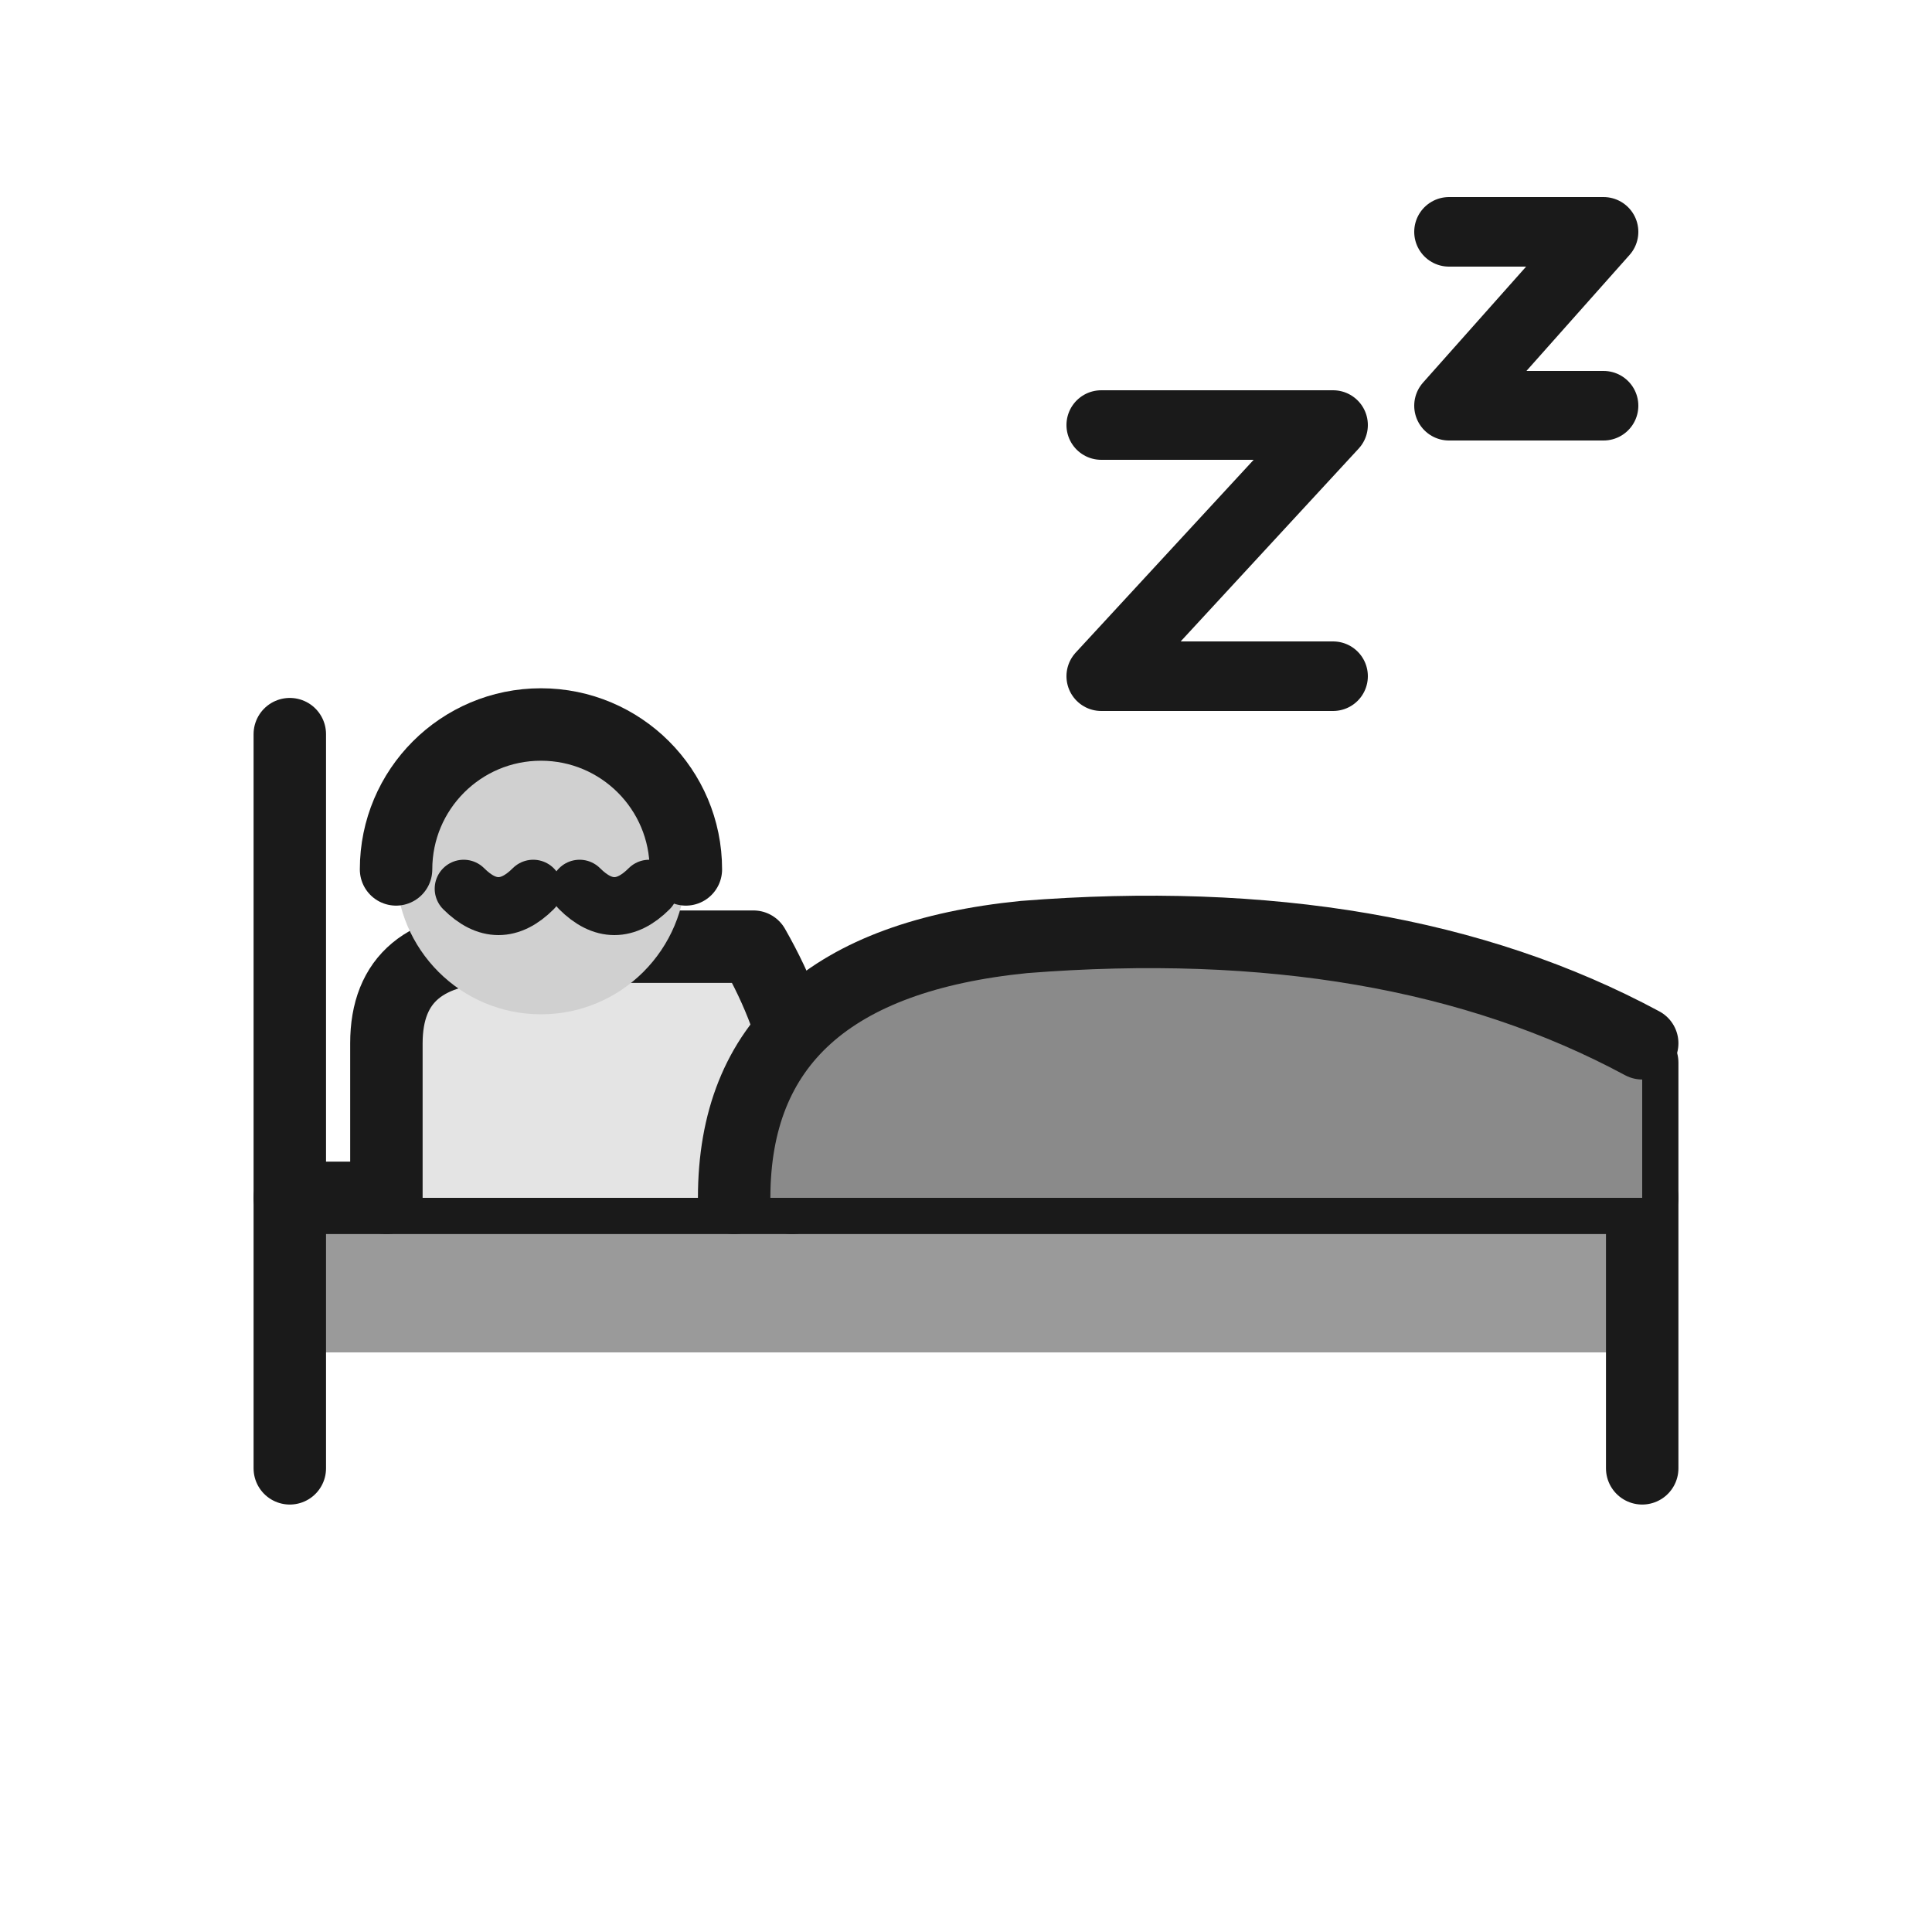
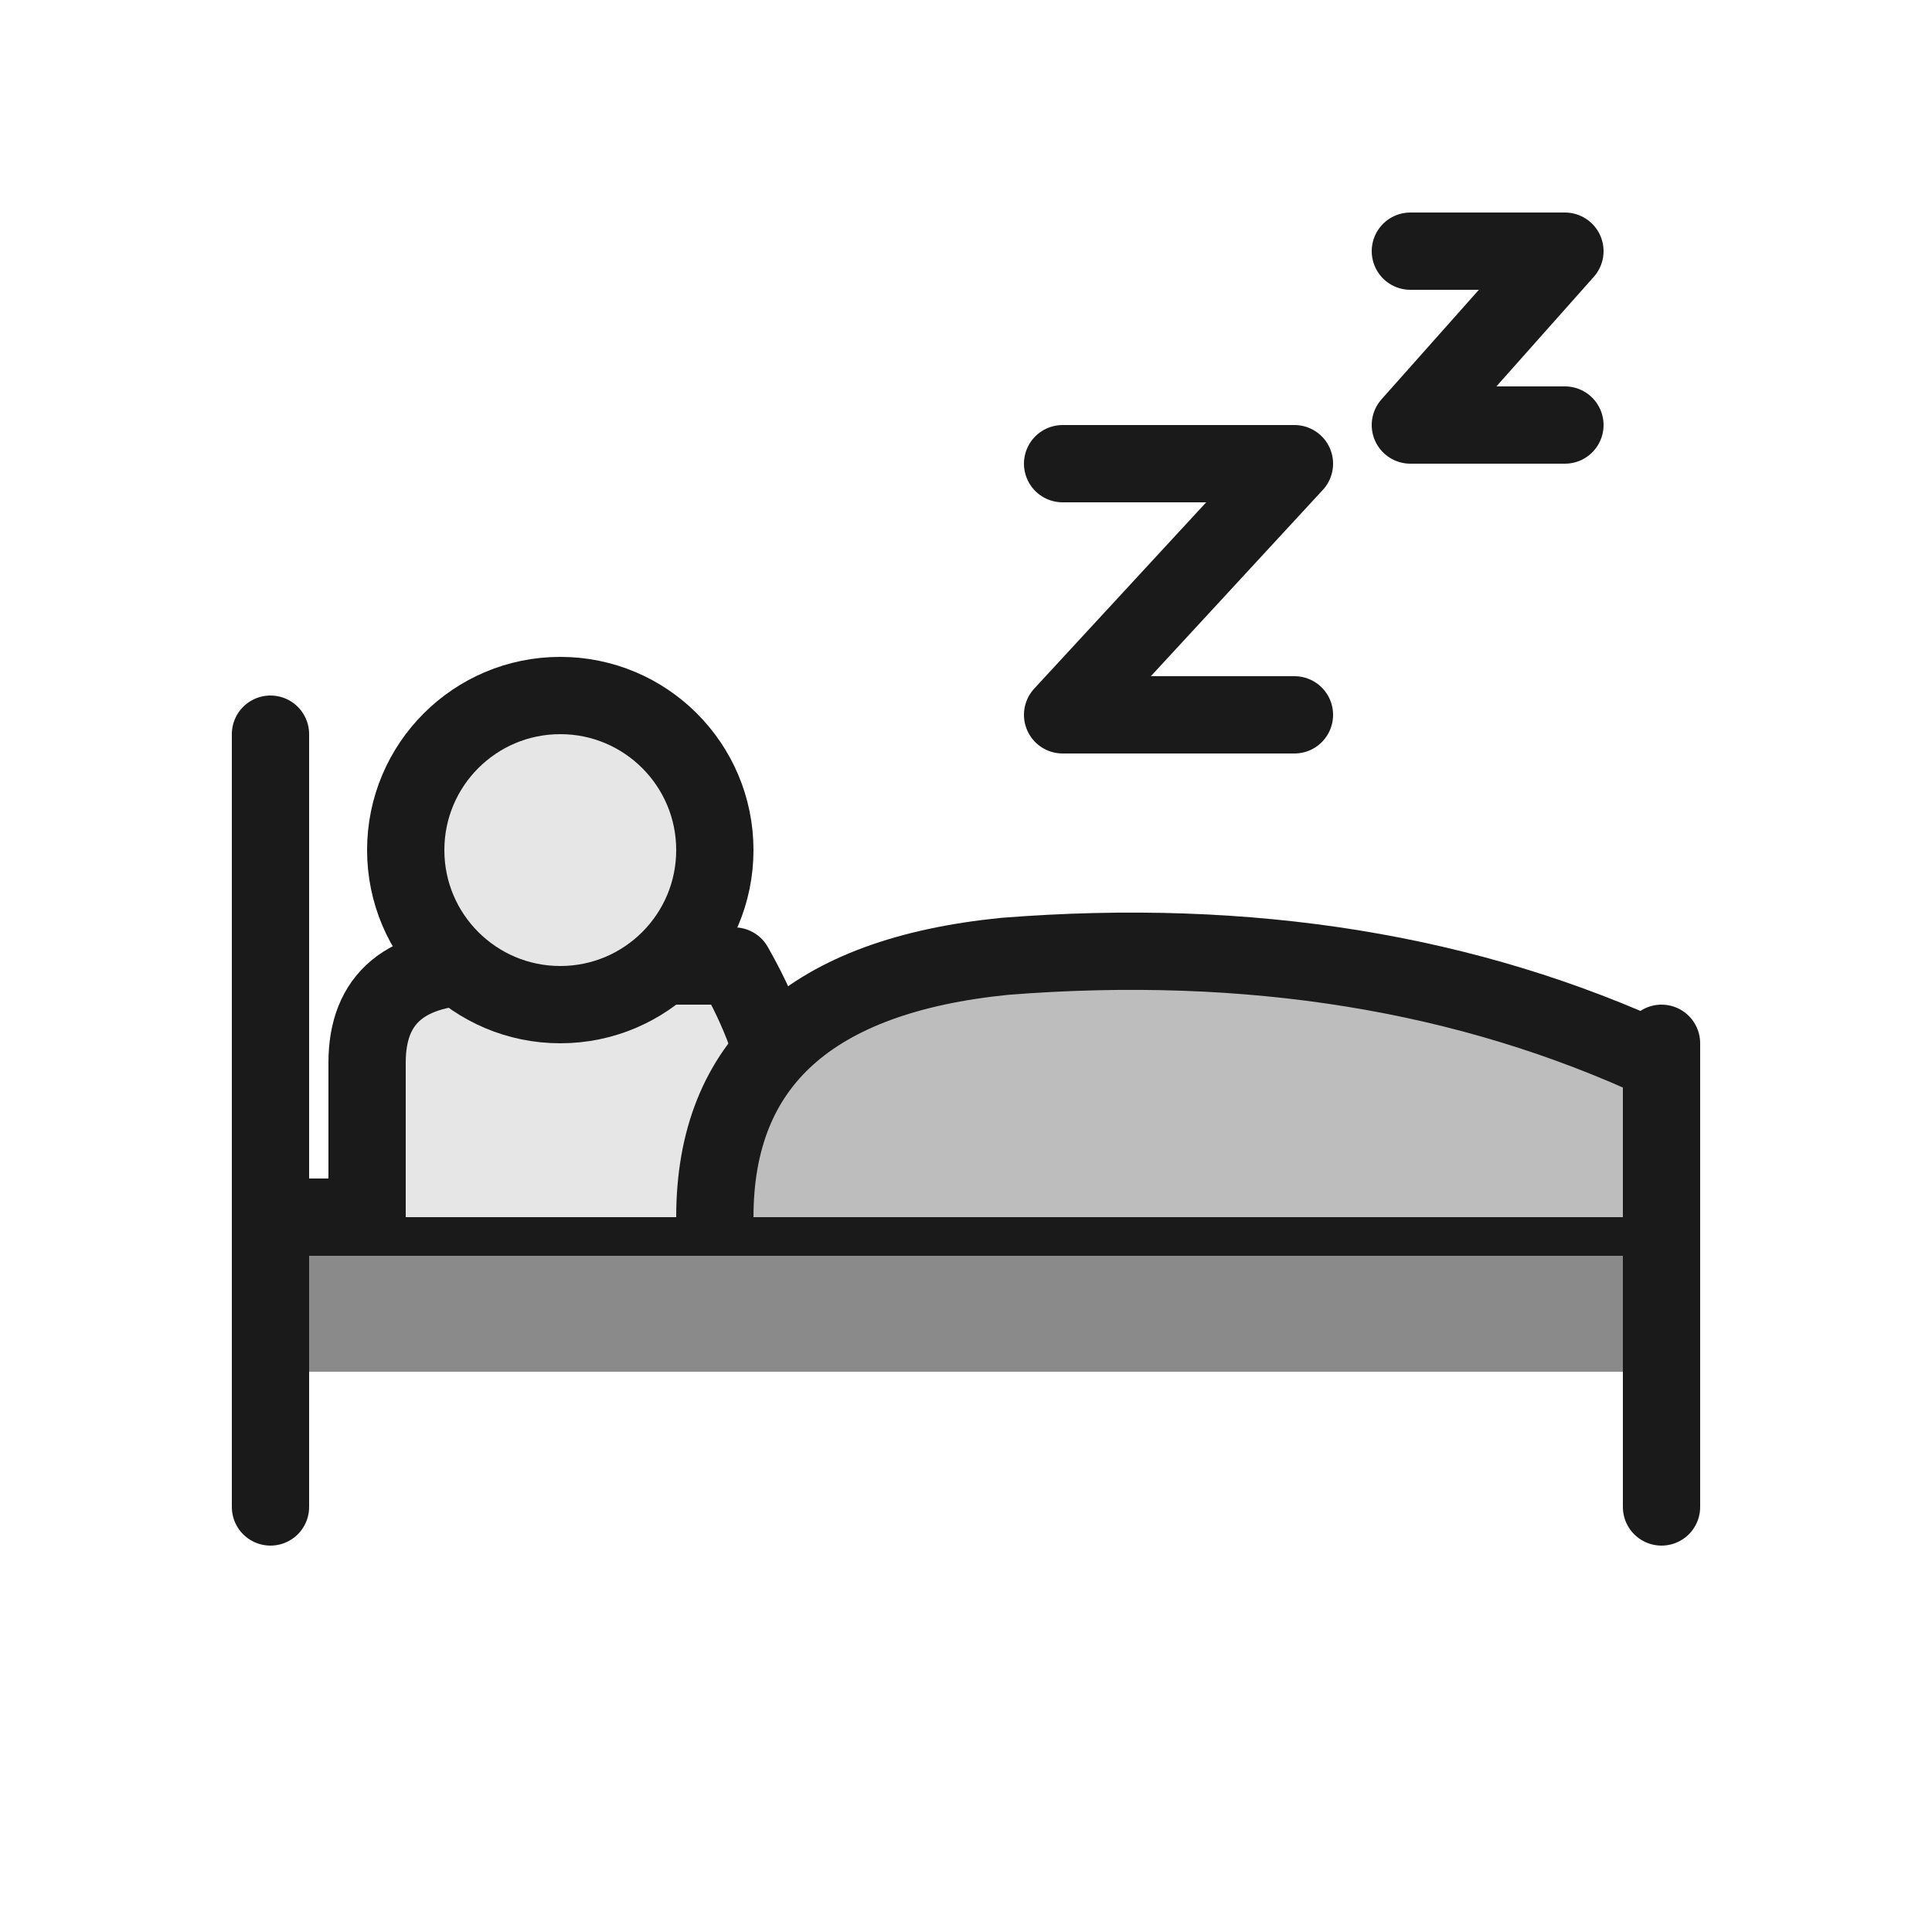
<svg xmlns="http://www.w3.org/2000/svg" viewBox="0 0 100 100">
-   <path d="M15 62H85V70H15Z" fill="#9a9a9a" />
-   <path d="M15 38V76" fill="none" stroke="#1a1a1a" stroke-width="3.75" stroke-linecap="round" stroke-linejoin="round" />
-   <path d="M15 62H85" fill="none" stroke="#1a1a1a" stroke-width="3.75" stroke-linecap="round" stroke-linejoin="round" />
-   <path d="M85 55V76" fill="none" stroke="#1a1a1a" stroke-width="3.75" stroke-linecap="round" stroke-linejoin="round" />
-   <path d="M20 62V54Q20 49 26 49H39Q43 56 41 62Z" fill="#e4e4e4" />
-   <path d="M20 62V54Q20 49 26 49H39Q43 56 41 62" fill="none" stroke="#1a1a1a" stroke-width="3.75" stroke-linecap="round" stroke-linejoin="round" />
-   <circle cx="28" cy="45" r="7.5" fill="#d0d0d0" />
-   <path d="M20.5 45a7.5 7.5 0 0 1 15 0" fill="none" stroke="#1a1a1a" stroke-width="3.75" stroke-linecap="round" stroke-linejoin="round" />
-   <path d="M24 46q1.8 1.8 3.6 0M30 46q1.8 1.8 3.6 0" fill="none" stroke="#1a1a1a" stroke-width="3" stroke-linecap="round" stroke-linejoin="round" />
-   <path d="M38 62Q38 50 53 48.5Q72 47 85 54V62Z" fill="#8a8a8a" />
-   <path d="M38 62Q38 50 53 48.5Q72 47 85 54V62Z" fill="url(#hatch)" />
-   <path d="M38 62Q38 50 53 48.5Q72 47 85 54" fill="none" stroke="#1a1a1a" stroke-width="3.75" stroke-linecap="round" stroke-linejoin="round" />
-   <path d="M57 22h12l-12 13h12M75 12h8l-8 9h8" fill="none" stroke="#1a1a1a" stroke-width="3.6" stroke-linecap="round" stroke-linejoin="round" />
+   <path d="M14 63H86V71H14Z" fill="#8a8a8a" />
+   <path d="M14 38V78M14 63H86M86 54V78" stroke="#1a1a1a" stroke-linecap="round" stroke-linejoin="round" fill="none" stroke-width="4" />
+   <path d="M19 63V55Q19 50 25 50H38Q42 57 40 63Z" fill="#e6e6e6" />
+   <path d="M19 63V55Q19 50 25 50H38Q42 57 40 63" stroke="#1a1a1a" stroke-linecap="round" stroke-linejoin="round" fill="none" stroke-width="4" />
+   <circle cx="29" cy="44" r="8" fill="#e6e6e6" />
+   <circle cx="29" cy="44" r="8" stroke="#1a1a1a" stroke-linecap="round" stroke-linejoin="round" fill="none" stroke-width="4" />
+   <path d="M37 63Q37 51 52 49.5Q71 48 86 55V63Z" fill="#bdbdbd" />
+   <path d="M37 63Q37 51 52 49.5Q71 48 86 55V63Z" fill="url(#hatch)" />
+   <path d="M37 63Q37 51 52 49.5Q71 48 86 55V63" stroke="#1a1a1a" stroke-linecap="round" stroke-linejoin="round" fill="none" stroke-width="4" />
+   <path d="M55 24h12l-12 13h12M73 13h8l-8 9h8" stroke="#1a1a1a" stroke-linecap="round" stroke-linejoin="round" fill="none" stroke-width="4" />
</svg>
